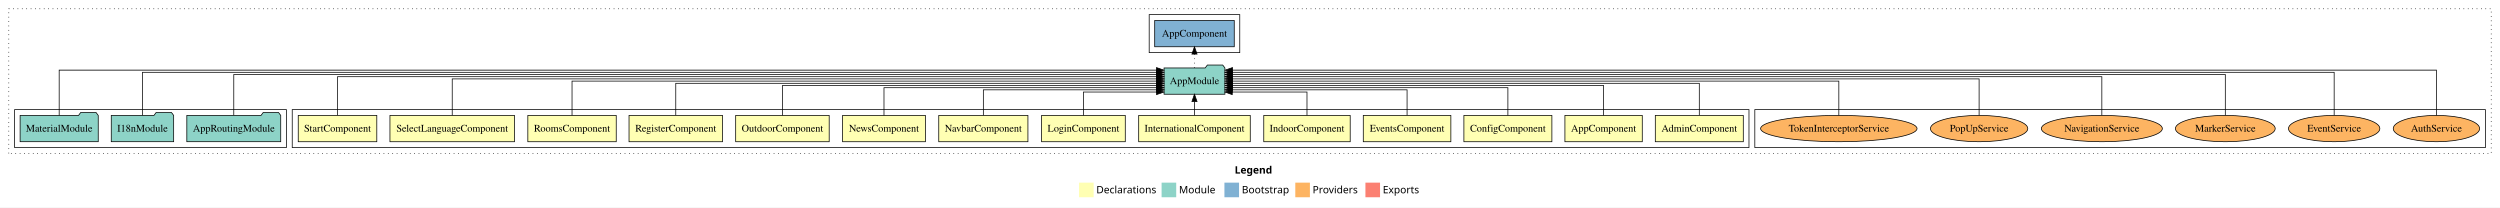
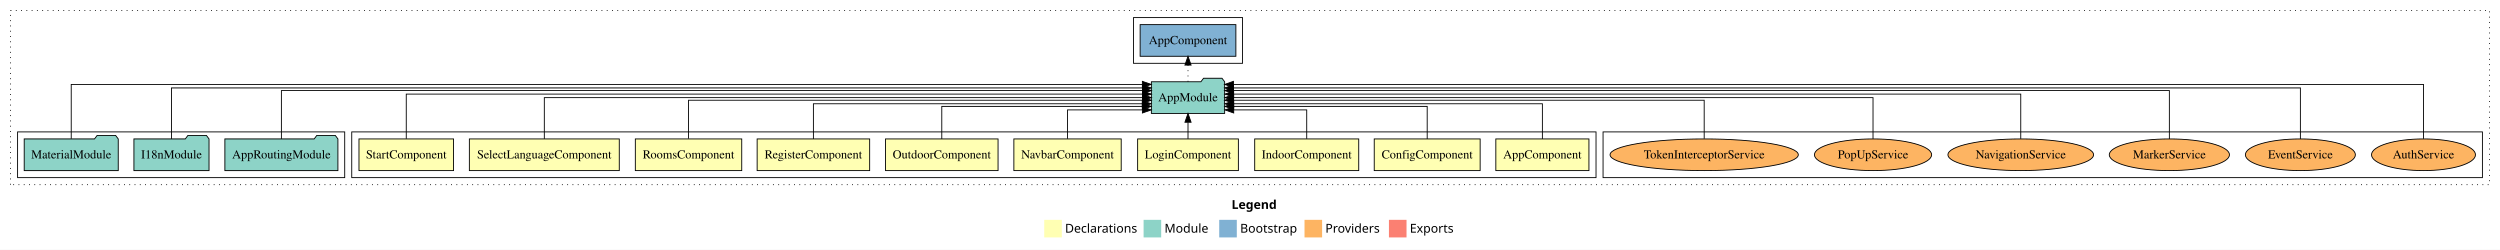
- <svg xmlns="http://www.w3.org/2000/svg" width="3422pt" height="284pt" viewBox="0.00 0.00 3422.00 284.00">
+ <svg xmlns="http://www.w3.org/2000/svg" width="2843pt" height="284pt" viewBox="0.00 0.00 2843.00 284.00">
  <g id="graph0" class="graph" transform="scale(1 1) rotate(0) translate(4 280)">
-     <polygon fill="white" stroke="transparent" points="-4,4 -4,-280 3418,-280 3418,4 -4,4" />
-     <text text-anchor="start" x="1686.01" y="-42.4" font-family="sans-serif" font-weight="bold" font-size="14.00">Legend</text>
-     <polygon fill="#ffffb3" stroke="transparent" points="1473,-10 1473,-30 1493,-30 1493,-10 1473,-10" />
-     <text text-anchor="start" x="1496.63" y="-15.4" font-family="sans-serif" font-size="14.00">  Declarations</text>
-     <polygon fill="#8dd3c7" stroke="transparent" points="1586,-10 1586,-30 1606,-30 1606,-10 1586,-10" />
-     <text text-anchor="start" x="1609.73" y="-15.4" font-family="sans-serif" font-size="14.00">  Module</text>
-     <polygon fill="#80b1d3" stroke="transparent" points="1672,-10 1672,-30 1692,-30 1692,-10 1672,-10" />
-     <text text-anchor="start" x="1695.78" y="-15.4" font-family="sans-serif" font-size="14.00">  Bootstrap</text>
-     <polygon fill="#fdb462" stroke="transparent" points="1769,-10 1769,-30 1789,-30 1789,-10 1769,-10" />
-     <text text-anchor="start" x="1792.67" y="-15.4" font-family="sans-serif" font-size="14.00">  Providers</text>
-     <polygon fill="#fb8072" stroke="transparent" points="1865,-10 1865,-30 1885,-30 1885,-10 1865,-10" />
-     <text text-anchor="start" x="1888.73" y="-15.4" font-family="sans-serif" font-size="14.00">  Exports</text>
+     <polygon fill="white" stroke="transparent" points="-4,4 -4,-280 2839,-280 2839,4 -4,4" />
+     <text text-anchor="start" x="1396.51" y="-42.4" font-family="sans-serif" font-weight="bold" font-size="14.00">Legend</text>
+     <polygon fill="#ffffb3" stroke="transparent" points="1183.5,-10 1183.5,-30 1203.5,-30 1203.5,-10 1183.5,-10" />
+     <text text-anchor="start" x="1207.13" y="-15.4" font-family="sans-serif" font-size="14.00">  Declarations</text>
+     <polygon fill="#8dd3c7" stroke="transparent" points="1296.5,-10 1296.5,-30 1316.5,-30 1316.5,-10 1296.5,-10" />
+     <text text-anchor="start" x="1320.23" y="-15.4" font-family="sans-serif" font-size="14.00">  Module</text>
+     <polygon fill="#80b1d3" stroke="transparent" points="1382.5,-10 1382.5,-30 1402.5,-30 1402.5,-10 1382.5,-10" />
+     <text text-anchor="start" x="1406.28" y="-15.4" font-family="sans-serif" font-size="14.00">  Bootstrap</text>
+     <polygon fill="#fdb462" stroke="transparent" points="1479.5,-10 1479.5,-30 1499.5,-30 1499.5,-10 1479.5,-10" />
+     <text text-anchor="start" x="1503.17" y="-15.4" font-family="sans-serif" font-size="14.00">  Providers</text>
+     <polygon fill="#fb8072" stroke="transparent" points="1575.5,-10 1575.5,-30 1595.5,-30 1595.5,-10 1575.5,-10" />
+     <text text-anchor="start" x="1599.23" y="-15.4" font-family="sans-serif" font-size="14.00">  Exports</text>
    <g id="clust1" class="cluster">
-       <polygon fill="none" stroke="black" stroke-dasharray="1,5" points="8,-70 8,-268 3406,-268 3406,-70 8,-70" />
+       <polygon fill="none" stroke="black" stroke-dasharray="1,5" points="8,-70 8,-268 2827,-268 2827,-70 8,-70" />
    </g>
-     <g id="clust20" class="cluster">
-       <polygon fill="none" stroke="black" points="2398,-78 2398,-130 3398,-130 3398,-78 2398,-78" />
-     </g>
-     <g id="clust19" class="cluster">
-       <polygon fill="none" stroke="black" points="1569,-208 1569,-260 1693,-260 1693,-208 1569,-208" />
+     <g id="clust16" class="cluster">
+       <polygon fill="none" stroke="black" points="1819,-78 1819,-130 2819,-130 2819,-78 1819,-78" />
    </g>
    <g id="clust2" class="cluster">
-       <polygon fill="none" stroke="black" points="396,-78 396,-130 2390,-130 2390,-78 396,-78" />
+       <polygon fill="none" stroke="black" points="396,-78 396,-130 1811,-130 1811,-78 396,-78" />
    </g>
-     <g id="clust17" class="cluster">
+     <g id="clust15" class="cluster">
+       <polygon fill="none" stroke="black" points="1285,-208 1285,-260 1409,-260 1409,-208 1285,-208" />
+     </g>
+     <g id="clust13" class="cluster">
      <polygon fill="none" stroke="black" points="16,-78 16,-130 388,-130 388,-78 16,-78" />
    </g>
    <g id="node1" class="node">
-       <polygon fill="#ffffb3" stroke="black" points="2382.22,-122 2261.78,-122 2261.78,-86 2382.22,-86 2382.22,-122" />
-       <text text-anchor="middle" x="2322" y="-99.8" font-family="Times,serif" font-size="14.00">AdminComponent</text>
+       <polygon fill="#ffffb3" stroke="black" points="1802.94,-122 1697.06,-122 1697.06,-86 1802.94,-86 1802.94,-122" />
+       <text text-anchor="middle" x="1750" y="-99.8" font-family="Times,serif" font-size="14.00">AppComponent</text>
    </g>
-     <g id="node15" class="node">
-       <polygon fill="#8dd3c7" stroke="black" points="1672.66,-187 1669.66,-191 1648.66,-191 1645.66,-187 1589.34,-187 1589.34,-151 1672.66,-151 1672.66,-187" />
-       <text text-anchor="middle" x="1631" y="-164.8" font-family="Times,serif" font-size="14.00">AppModule</text>
+     <g id="node11" class="node">
+       <polygon fill="#8dd3c7" stroke="black" points="1388.66,-187 1385.66,-191 1364.66,-191 1361.66,-187 1305.34,-187 1305.34,-151 1388.66,-151 1388.66,-187" />
+       <text text-anchor="middle" x="1347" y="-164.8" font-family="Times,serif" font-size="14.00">AppModule</text>
    </g>
    <g id="edge1" class="edge">
-       <path fill="none" stroke="black" d="M2322,-122.27C2322,-140.56 2322,-166 2322,-166 2322,-166 1682.67,-166 1682.67,-166" />
-       <polygon fill="black" stroke="black" points="1682.67,-162.5 1672.67,-166 1682.67,-169.5 1682.67,-162.5" />
+       <path fill="none" stroke="black" d="M1750,-122.03C1750,-139.06 1750,-162 1750,-162 1750,-162 1398.99,-162 1398.99,-162" />
+       <polygon fill="black" stroke="black" points="1398.99,-158.5 1388.99,-162 1398.99,-165.5 1398.99,-158.5" />
    </g>
    <g id="node2" class="node">
-       <polygon fill="#ffffb3" stroke="black" points="2243.94,-122 2138.06,-122 2138.06,-86 2243.94,-86 2243.94,-122" />
-       <text text-anchor="middle" x="2191" y="-99.8" font-family="Times,serif" font-size="14.00">AppComponent</text>
+       <polygon fill="#ffffb3" stroke="black" points="1679.22,-122 1558.78,-122 1558.78,-86 1679.22,-86 1679.22,-122" />
+       <text text-anchor="middle" x="1619" y="-99.8" font-family="Times,serif" font-size="14.00">ConfigComponent</text>
    </g>
    <g id="edge2" class="edge">
-       <path fill="none" stroke="black" d="M2191,-122.02C2191,-139.37 2191,-163 2191,-163 2191,-163 1683.09,-163 1683.09,-163" />
-       <polygon fill="black" stroke="black" points="1683.09,-159.5 1673.09,-163 1683.09,-166.5 1683.09,-159.5" />
+       <path fill="none" stroke="black" d="M1619,-122.01C1619,-138.05 1619,-159 1619,-159 1619,-159 1398.9,-159 1398.9,-159" />
+       <polygon fill="black" stroke="black" points="1398.9,-155.5 1388.9,-159 1398.9,-162.5 1398.9,-155.5" />
    </g>
    <g id="node3" class="node">
-       <polygon fill="#ffffb3" stroke="black" points="2120.22,-122 1999.78,-122 1999.78,-86 2120.22,-86 2120.22,-122" />
-       <text text-anchor="middle" x="2060" y="-99.8" font-family="Times,serif" font-size="14.00">ConfigComponent</text>
+       <polygon fill="#ffffb3" stroke="black" points="1541.15,-122 1422.85,-122 1422.85,-86 1541.15,-86 1541.15,-122" />
+       <text text-anchor="middle" x="1482" y="-99.8" font-family="Times,serif" font-size="14.00">IndoorComponent</text>
    </g>
    <g id="edge3" class="edge">
-       <path fill="none" stroke="black" d="M2060,-122.03C2060,-138.4 2060,-160 2060,-160 2060,-160 1682.92,-160 1682.92,-160" />
-       <polygon fill="black" stroke="black" points="1682.92,-156.5 1672.92,-160 1682.92,-163.5 1682.92,-156.5" />
+       <path fill="none" stroke="black" d="M1482,-122.12C1482,-136.78 1482,-155 1482,-155 1482,-155 1398.97,-155 1398.97,-155" />
+       <polygon fill="black" stroke="black" points="1398.97,-151.5 1388.97,-155 1398.97,-158.5 1398.97,-151.5" />
    </g>
    <g id="node4" class="node">
-       <polygon fill="#ffffb3" stroke="black" points="1981.94,-122 1862.06,-122 1862.06,-86 1981.94,-86 1981.94,-122" />
-       <text text-anchor="middle" x="1922" y="-99.8" font-family="Times,serif" font-size="14.00">EventsComponent</text>
+       <polygon fill="#ffffb3" stroke="black" points="1404.28,-122 1289.72,-122 1289.72,-86 1404.28,-86 1404.28,-122" />
+       <text text-anchor="middle" x="1347" y="-99.8" font-family="Times,serif" font-size="14.00">LoginComponent</text>
    </g>
    <g id="edge4" class="edge">
-       <path fill="none" stroke="black" d="M1922,-122.24C1922,-137.57 1922,-157 1922,-157 1922,-157 1682.69,-157 1682.69,-157" />
-       <polygon fill="black" stroke="black" points="1682.69,-153.5 1672.69,-157 1682.69,-160.5 1682.69,-153.5" />
+       <path fill="none" stroke="black" d="M1347,-122.11C1347,-122.11 1347,-140.99 1347,-140.99" />
+       <polygon fill="black" stroke="black" points="1343.5,-140.99 1347,-150.99 1350.5,-140.99 1343.5,-140.99" />
    </g>
    <g id="node5" class="node">
-       <polygon fill="#ffffb3" stroke="black" points="1844.15,-122 1725.85,-122 1725.85,-86 1844.15,-86 1844.15,-122" />
-       <text text-anchor="middle" x="1785" y="-99.8" font-family="Times,serif" font-size="14.00">IndoorComponent</text>
+       <polygon fill="#ffffb3" stroke="black" points="1271.03,-122 1148.97,-122 1148.97,-86 1271.03,-86 1271.03,-122" />
+       <text text-anchor="middle" x="1210" y="-99.8" font-family="Times,serif" font-size="14.00">NavbarComponent</text>
    </g>
    <g id="edge5" class="edge">
-       <path fill="none" stroke="black" d="M1785,-122.05C1785,-136.37 1785,-154 1785,-154 1785,-154 1682.67,-154 1682.67,-154" />
-       <polygon fill="black" stroke="black" points="1682.67,-150.5 1672.67,-154 1682.67,-157.5 1682.67,-150.5" />
+       <path fill="none" stroke="black" d="M1210,-122.12C1210,-136.78 1210,-155 1210,-155 1210,-155 1295.15,-155 1295.15,-155" />
+       <polygon fill="black" stroke="black" points="1295.15,-158.5 1305.15,-155 1295.15,-151.5 1295.15,-158.5" />
    </g>
    <g id="node6" class="node">
-       <polygon fill="#ffffb3" stroke="black" points="1707.36,-122 1554.64,-122 1554.64,-86 1707.36,-86 1707.36,-122" />
-       <text text-anchor="middle" x="1631" y="-99.8" font-family="Times,serif" font-size="14.00">InternationalComponent</text>
-     </g>
-     <g id="edge6" class="edge">
-       <path fill="none" stroke="black" d="M1631,-122.11C1631,-122.11 1631,-140.99 1631,-140.99" />
-       <polygon fill="black" stroke="black" points="1627.5,-140.99 1631,-150.99 1634.5,-140.99 1627.5,-140.99" />
-     </g>
-     <g id="node7" class="node">
-       <polygon fill="#ffffb3" stroke="black" points="1536.28,-122 1421.72,-122 1421.72,-86 1536.28,-86 1536.28,-122" />
-       <text text-anchor="middle" x="1479" y="-99.8" font-family="Times,serif" font-size="14.00">LoginComponent</text>
-     </g>
-     <g id="edge7" class="edge">
-       <path fill="none" stroke="black" d="M1479,-122.05C1479,-136.37 1479,-154 1479,-154 1479,-154 1579.06,-154 1579.06,-154" />
-       <polygon fill="black" stroke="black" points="1579.06,-157.5 1589.06,-154 1579.06,-150.5 1579.06,-157.5" />
-     </g>
-     <g id="node8" class="node">
-       <polygon fill="#ffffb3" stroke="black" points="1403.03,-122 1280.97,-122 1280.97,-86 1403.03,-86 1403.03,-122" />
-       <text text-anchor="middle" x="1342" y="-99.8" font-family="Times,serif" font-size="14.00">NavbarComponent</text>
-     </g>
-     <g id="edge8" class="edge">
-       <path fill="none" stroke="black" d="M1342,-122.24C1342,-137.57 1342,-157 1342,-157 1342,-157 1579.29,-157 1579.29,-157" />
-       <polygon fill="black" stroke="black" points="1579.29,-160.5 1589.29,-157 1579.29,-153.5 1579.29,-160.5" />
-     </g>
-     <g id="node9" class="node">
-       <polygon fill="#ffffb3" stroke="black" points="1262.7,-122 1149.3,-122 1149.3,-86 1262.7,-86 1262.7,-122" />
-       <text text-anchor="middle" x="1206" y="-99.8" font-family="Times,serif" font-size="14.00">NewsComponent</text>
-     </g>
-     <g id="edge9" class="edge">
-       <path fill="none" stroke="black" d="M1206,-122.03C1206,-138.4 1206,-160 1206,-160 1206,-160 1579.09,-160 1579.09,-160" />
-       <polygon fill="black" stroke="black" points="1579.09,-163.5 1589.09,-160 1579.09,-156.5 1579.09,-163.5" />
-     </g>
-     <g id="node10" class="node">
      <polygon fill="#ffffb3" stroke="black" points="1130.99,-122 1003.01,-122 1003.01,-86 1130.99,-86 1130.99,-122" />
      <text text-anchor="middle" x="1067" y="-99.8" font-family="Times,serif" font-size="14.00">OutdoorComponent</text>
    </g>
-     <g id="edge10" class="edge">
-       <path fill="none" stroke="black" d="M1067,-122.02C1067,-139.37 1067,-163 1067,-163 1067,-163 1579.07,-163 1579.07,-163" />
-       <polygon fill="black" stroke="black" points="1579.07,-166.5 1589.07,-163 1579.07,-159.5 1579.07,-166.5" />
+     <g id="edge6" class="edge">
+       <path fill="none" stroke="black" d="M1067,-122.01C1067,-138.05 1067,-159 1067,-159 1067,-159 1295.08,-159 1295.08,-159" />
+       <polygon fill="black" stroke="black" points="1295.08,-162.5 1305.08,-159 1295.08,-155.5 1295.08,-162.5" />
    </g>
-     <g id="node11" class="node">
+     <g id="node7" class="node">
      <polygon fill="#ffffb3" stroke="black" points="984.98,-122 857.02,-122 857.02,-86 984.98,-86 984.98,-122" />
      <text text-anchor="middle" x="921" y="-99.8" font-family="Times,serif" font-size="14.00">RegisterComponent</text>
    </g>
-     <g id="edge11" class="edge">
-       <path fill="none" stroke="black" d="M921,-122.27C921,-140.56 921,-166 921,-166 921,-166 1579.24,-166 1579.24,-166" />
-       <polygon fill="black" stroke="black" points="1579.24,-169.5 1589.24,-166 1579.24,-162.5 1579.24,-169.5" />
+     <g id="edge7" class="edge">
+       <path fill="none" stroke="black" d="M921,-122.03C921,-139.06 921,-162 921,-162 921,-162 1294.99,-162 1294.99,-162" />
+       <polygon fill="black" stroke="black" points="1294.99,-165.5 1304.99,-162 1294.99,-158.5 1294.99,-165.5" />
    </g>
-     <g id="node12" class="node">
+     <g id="node8" class="node">
      <polygon fill="#ffffb3" stroke="black" points="839.5,-122 718.5,-122 718.5,-86 839.5,-86 839.5,-122" />
      <text text-anchor="middle" x="779" y="-99.8" font-family="Times,serif" font-size="14.00">RoomsComponent</text>
    </g>
-     <g id="edge12" class="edge">
-       <path fill="none" stroke="black" d="M779,-122.11C779,-141.34 779,-169 779,-169 779,-169 1579.33,-169 1579.33,-169" />
-       <polygon fill="black" stroke="black" points="1579.33,-172.5 1589.33,-169 1579.33,-165.5 1579.33,-172.5" />
+     <g id="edge8" class="edge">
+       <path fill="none" stroke="black" d="M779,-122.27C779,-140.56 779,-166 779,-166 779,-166 1295.23,-166 1295.23,-166" />
+       <polygon fill="black" stroke="black" points="1295.23,-169.5 1305.23,-166 1295.23,-162.5 1295.23,-169.5" />
    </g>
-     <g id="node13" class="node">
+     <g id="node9" class="node">
      <polygon fill="#ffffb3" stroke="black" points="700.24,-122 529.76,-122 529.76,-86 700.24,-86 700.24,-122" />
      <text text-anchor="middle" x="615" y="-99.8" font-family="Times,serif" font-size="14.00">SelectLanguageComponent</text>
    </g>
-     <g id="edge13" class="edge">
-       <path fill="none" stroke="black" d="M615,-122.22C615,-142.37 615,-172 615,-172 615,-172 1579.28,-172 1579.28,-172" />
-       <polygon fill="black" stroke="black" points="1579.28,-175.5 1589.28,-172 1579.28,-168.5 1579.28,-175.5" />
+     <g id="edge9" class="edge">
+       <path fill="none" stroke="black" d="M615,-122.11C615,-141.34 615,-169 615,-169 615,-169 1295.28,-169 1295.28,-169" />
+       <polygon fill="black" stroke="black" points="1295.28,-172.5 1305.28,-169 1295.28,-165.5 1295.28,-172.5" />
    </g>
-     <g id="node14" class="node">
+     <g id="node10" class="node">
      <polygon fill="#ffffb3" stroke="black" points="511.77,-122 404.23,-122 404.23,-86 511.77,-86 511.77,-122" />
      <text text-anchor="middle" x="458" y="-99.8" font-family="Times,serif" font-size="14.00">StartComponent</text>
    </g>
+     <g id="edge10" class="edge">
+       <path fill="none" stroke="black" d="M458,-122.13C458,-142.57 458,-173 458,-173 458,-173 1295.31,-173 1295.31,-173" />
+       <polygon fill="black" stroke="black" points="1295.31,-176.5 1305.31,-173 1295.31,-169.5 1295.31,-176.5" />
+     </g>
+     <g id="node15" class="node">
+       <polygon fill="#80b1d3" stroke="black" points="1401.44,-252 1292.56,-252 1292.56,-216 1401.44,-216 1401.44,-252" />
+       <text text-anchor="middle" x="1347" y="-229.8" font-family="Times,serif" font-size="14.00">AppComponent </text>
+     </g>
    <g id="edge14" class="edge">
-       <path fill="none" stroke="black" d="M458,-122.28C458,-143.32 458,-175 458,-175 458,-175 1579.25,-175 1579.25,-175" />
-       <polygon fill="black" stroke="black" points="1579.25,-178.5 1589.25,-175 1579.25,-171.5 1579.25,-178.5" />
+       <path fill="none" stroke="black" stroke-dasharray="1,5" d="M1347,-187.11C1347,-187.11 1347,-205.99 1347,-205.99" />
+       <polygon fill="black" stroke="black" points="1343.5,-205.99 1347,-215.99 1350.5,-205.99 1343.5,-205.99" />
    </g>
-     <g id="node19" class="node">
-       <polygon fill="#80b1d3" stroke="black" points="1685.44,-252 1576.56,-252 1576.56,-216 1685.44,-216 1685.44,-252" />
-       <text text-anchor="middle" x="1631" y="-229.8" font-family="Times,serif" font-size="14.00">AppComponent </text>
-     </g>
-     <g id="edge18" class="edge">
-       <path fill="none" stroke="black" stroke-dasharray="1,5" d="M1631,-187.11C1631,-187.11 1631,-205.99 1631,-205.99" />
-       <polygon fill="black" stroke="black" points="1627.5,-205.99 1631,-215.99 1634.5,-205.99 1627.5,-205.99" />
-     </g>
-     <g id="node16" class="node">
+     <g id="node12" class="node">
      <polygon fill="#8dd3c7" stroke="black" points="380.27,-122 377.27,-126 356.27,-126 353.27,-122 251.73,-122 251.73,-86 380.27,-86 380.27,-122" />
      <text text-anchor="middle" x="316" y="-99.8" font-family="Times,serif" font-size="14.00">AppRoutingModule</text>
    </g>
-     <g id="edge15" class="edge">
-       <path fill="none" stroke="black" d="M316,-122.29C316,-144.21 316,-178 316,-178 316,-178 1579.11,-178 1579.11,-178" />
-       <polygon fill="black" stroke="black" points="1579.11,-181.5 1589.11,-178 1579.11,-174.5 1579.11,-181.5" />
+     <g id="edge11" class="edge">
+       <path fill="none" stroke="black" d="M316,-122.04C316,-143.66 316,-177 316,-177 316,-177 1295.31,-177 1295.31,-177" />
+       <polygon fill="black" stroke="black" points="1295.31,-180.5 1305.31,-177 1295.31,-173.5 1295.31,-180.5" />
    </g>
-     <g id="node17" class="node">
+     <g id="node13" class="node">
      <polygon fill="#8dd3c7" stroke="black" points="233.71,-122 230.71,-126 209.71,-126 206.71,-122 148.29,-122 148.29,-86 233.71,-86 233.71,-122" />
      <text text-anchor="middle" x="191" y="-99.8" font-family="Times,serif" font-size="14.00">I18nModule</text>
    </g>
-     <g id="edge16" class="edge">
-       <path fill="none" stroke="black" d="M191,-122.25C191,-145.02 191,-181 191,-181 191,-181 1579.07,-181 1579.07,-181" />
-       <polygon fill="black" stroke="black" points="1579.07,-184.5 1589.07,-181 1579.07,-177.5 1579.07,-184.5" />
+     <g id="edge12" class="edge">
+       <path fill="none" stroke="black" d="M191,-122.01C191,-144.49 191,-180 191,-180 191,-180 1295.17,-180 1295.17,-180" />
+       <polygon fill="black" stroke="black" points="1295.17,-183.5 1305.17,-180 1295.17,-176.5 1295.17,-183.5" />
    </g>
-     <g id="node18" class="node">
+     <g id="node14" class="node">
      <polygon fill="#8dd3c7" stroke="black" points="130.47,-122 127.47,-126 106.47,-126 103.47,-122 23.53,-122 23.53,-86 130.47,-86 130.47,-122" />
      <text text-anchor="middle" x="77" y="-99.8" font-family="Times,serif" font-size="14.00">MaterialModule</text>
    </g>
+     <g id="edge13" class="edge">
+       <path fill="none" stroke="black" d="M77,-122.15C77,-145.76 77,-184 77,-184 77,-184 1295.11,-184 1295.11,-184" />
+       <polygon fill="black" stroke="black" points="1295.11,-187.5 1305.11,-184 1295.11,-180.5 1295.11,-187.5" />
+     </g>
+     <g id="node16" class="node">
+       <ellipse fill="#fdb462" stroke="black" cx="2752" cy="-104" rx="59.11" ry="18" />
+       <text text-anchor="middle" x="2752" y="-99.8" font-family="Times,serif" font-size="14.00">AuthService</text>
+     </g>
+     <g id="edge15" class="edge">
+       <path fill="none" stroke="black" d="M2752,-122.15C2752,-145.76 2752,-184 2752,-184 2752,-184 1398.67,-184 1398.67,-184" />
+       <polygon fill="black" stroke="black" points="1398.67,-180.5 1388.67,-184 1398.67,-187.5 1398.67,-180.5" />
+     </g>
+     <g id="node17" class="node">
+       <ellipse fill="#fdb462" stroke="black" cx="2612" cy="-104" rx="62.54" ry="18" />
+       <text text-anchor="middle" x="2612" y="-99.8" font-family="Times,serif" font-size="14.00">EventService</text>
+     </g>
+     <g id="edge16" class="edge">
+       <path fill="none" stroke="black" d="M2612,-122.01C2612,-144.49 2612,-180 2612,-180 2612,-180 1398.73,-180 1398.73,-180" />
+       <polygon fill="black" stroke="black" points="1398.73,-176.5 1388.73,-180 1398.73,-183.5 1398.73,-176.5" />
+     </g>
+     <g id="node18" class="node">
+       <ellipse fill="#fdb462" stroke="black" cx="2463" cy="-104" rx="68.32" ry="18" />
+       <text text-anchor="middle" x="2463" y="-99.8" font-family="Times,serif" font-size="14.00">MarkerService</text>
+     </g>
    <g id="edge17" class="edge">
-       <path fill="none" stroke="black" d="M77,-122.15C77,-145.76 77,-184 77,-184 77,-184 1579.03,-184 1579.03,-184" />
-       <polygon fill="black" stroke="black" points="1579.03,-187.5 1589.03,-184 1579.03,-180.5 1579.03,-187.5" />
+       <path fill="none" stroke="black" d="M2463,-122.04C2463,-143.66 2463,-177 2463,-177 2463,-177 1398.71,-177 1398.71,-177" />
+       <polygon fill="black" stroke="black" points="1398.71,-173.5 1388.71,-177 1398.71,-180.5 1398.71,-173.5" />
+     </g>
+     <g id="node19" class="node">
+       <ellipse fill="#fdb462" stroke="black" cx="2294" cy="-104" rx="82.8" ry="18" />
+       <text text-anchor="middle" x="2294" y="-99.8" font-family="Times,serif" font-size="14.00">NavigationService</text>
+     </g>
+     <g id="edge18" class="edge">
+       <path fill="none" stroke="black" d="M2294,-122.13C2294,-142.57 2294,-173 2294,-173 2294,-173 1398.91,-173 1398.91,-173" />
+       <polygon fill="black" stroke="black" points="1398.91,-169.5 1388.91,-173 1398.91,-176.5 1398.91,-169.5" />
    </g>
    <g id="node20" class="node">
-       <ellipse fill="#fdb462" stroke="black" cx="3331" cy="-104" rx="59.11" ry="18" />
-       <text text-anchor="middle" x="3331" y="-99.8" font-family="Times,serif" font-size="14.00">AuthService</text>
+       <ellipse fill="#fdb462" stroke="black" cx="2126" cy="-104" rx="66.63" ry="18" />
+       <text text-anchor="middle" x="2126" y="-99.8" font-family="Times,serif" font-size="14.00">PopUpService</text>
    </g>
    <g id="edge19" class="edge">
-       <path fill="none" stroke="black" d="M3331,-122.15C3331,-145.76 3331,-184 3331,-184 3331,-184 1683.02,-184 1683.02,-184" />
-       <polygon fill="black" stroke="black" points="1683.02,-180.5 1673.02,-184 1683.02,-187.5 1683.02,-180.5" />
+       <path fill="none" stroke="black" d="M2126,-122.11C2126,-141.34 2126,-169 2126,-169 2126,-169 1398.88,-169 1398.88,-169" />
+       <polygon fill="black" stroke="black" points="1398.88,-165.5 1388.88,-169 1398.88,-172.5 1398.88,-165.5" />
    </g>
    <g id="node21" class="node">
-       <ellipse fill="#fdb462" stroke="black" cx="3191" cy="-104" rx="62.54" ry="18" />
-       <text text-anchor="middle" x="3191" y="-99.8" font-family="Times,serif" font-size="14.00">EventService</text>
+       <ellipse fill="#fdb462" stroke="black" cx="1934" cy="-104" rx="107.04" ry="18" />
+       <text text-anchor="middle" x="1934" y="-99.8" font-family="Times,serif" font-size="14.00">TokenInterceptorService</text>
    </g>
    <g id="edge20" class="edge">
-       <path fill="none" stroke="black" d="M3191,-122.25C3191,-145.02 3191,-181 3191,-181 3191,-181 1682.73,-181 1682.73,-181" />
-       <polygon fill="black" stroke="black" points="1682.73,-177.5 1672.73,-181 1682.73,-184.5 1682.73,-177.5" />
-     </g>
-     <g id="node22" class="node">
-       <ellipse fill="#fdb462" stroke="black" cx="3042" cy="-104" rx="68.32" ry="18" />
-       <text text-anchor="middle" x="3042" y="-99.8" font-family="Times,serif" font-size="14.00">MarkerService</text>
-     </g>
-     <g id="edge21" class="edge">
-       <path fill="none" stroke="black" d="M3042,-122.29C3042,-144.21 3042,-178 3042,-178 3042,-178 1682.85,-178 1682.85,-178" />
-       <polygon fill="black" stroke="black" points="1682.85,-174.5 1672.85,-178 1682.85,-181.5 1682.85,-174.5" />
-     </g>
-     <g id="node23" class="node">
-       <ellipse fill="#fdb462" stroke="black" cx="2873" cy="-104" rx="82.8" ry="18" />
-       <text text-anchor="middle" x="2873" y="-99.8" font-family="Times,serif" font-size="14.00">NavigationService</text>
-     </g>
-     <g id="edge22" class="edge">
-       <path fill="none" stroke="black" d="M2873,-122.28C2873,-143.32 2873,-175 2873,-175 2873,-175 1682.68,-175 1682.68,-175" />
-       <polygon fill="black" stroke="black" points="1682.68,-171.5 1672.68,-175 1682.68,-178.5 1682.68,-171.5" />
-     </g>
-     <g id="node24" class="node">
-       <ellipse fill="#fdb462" stroke="black" cx="2705" cy="-104" rx="66.63" ry="18" />
-       <text text-anchor="middle" x="2705" y="-99.8" font-family="Times,serif" font-size="14.00">PopUpService</text>
-     </g>
-     <g id="edge23" class="edge">
-       <path fill="none" stroke="black" d="M2705,-122.22C2705,-142.37 2705,-172 2705,-172 2705,-172 1682.77,-172 1682.77,-172" />
-       <polygon fill="black" stroke="black" points="1682.77,-168.5 1672.77,-172 1682.77,-175.5 1682.77,-168.5" />
-     </g>
-     <g id="node25" class="node">
-       <ellipse fill="#fdb462" stroke="black" cx="2513" cy="-104" rx="107.04" ry="18" />
-       <text text-anchor="middle" x="2513" y="-99.8" font-family="Times,serif" font-size="14.00">TokenInterceptorService</text>
-     </g>
-     <g id="edge24" class="edge">
-       <path fill="none" stroke="black" d="M2513,-122.11C2513,-141.34 2513,-169 2513,-169 2513,-169 1682.95,-169 1682.95,-169" />
-       <polygon fill="black" stroke="black" points="1682.95,-165.5 1672.95,-169 1682.95,-172.5 1682.95,-165.5" />
+       <path fill="none" stroke="black" d="M1934,-122.27C1934,-140.56 1934,-166 1934,-166 1934,-166 1398.75,-166 1398.75,-166" />
+       <polygon fill="black" stroke="black" points="1398.75,-162.5 1388.75,-166 1398.74,-169.5 1398.75,-162.5" />
    </g>
  </g>
</svg>
